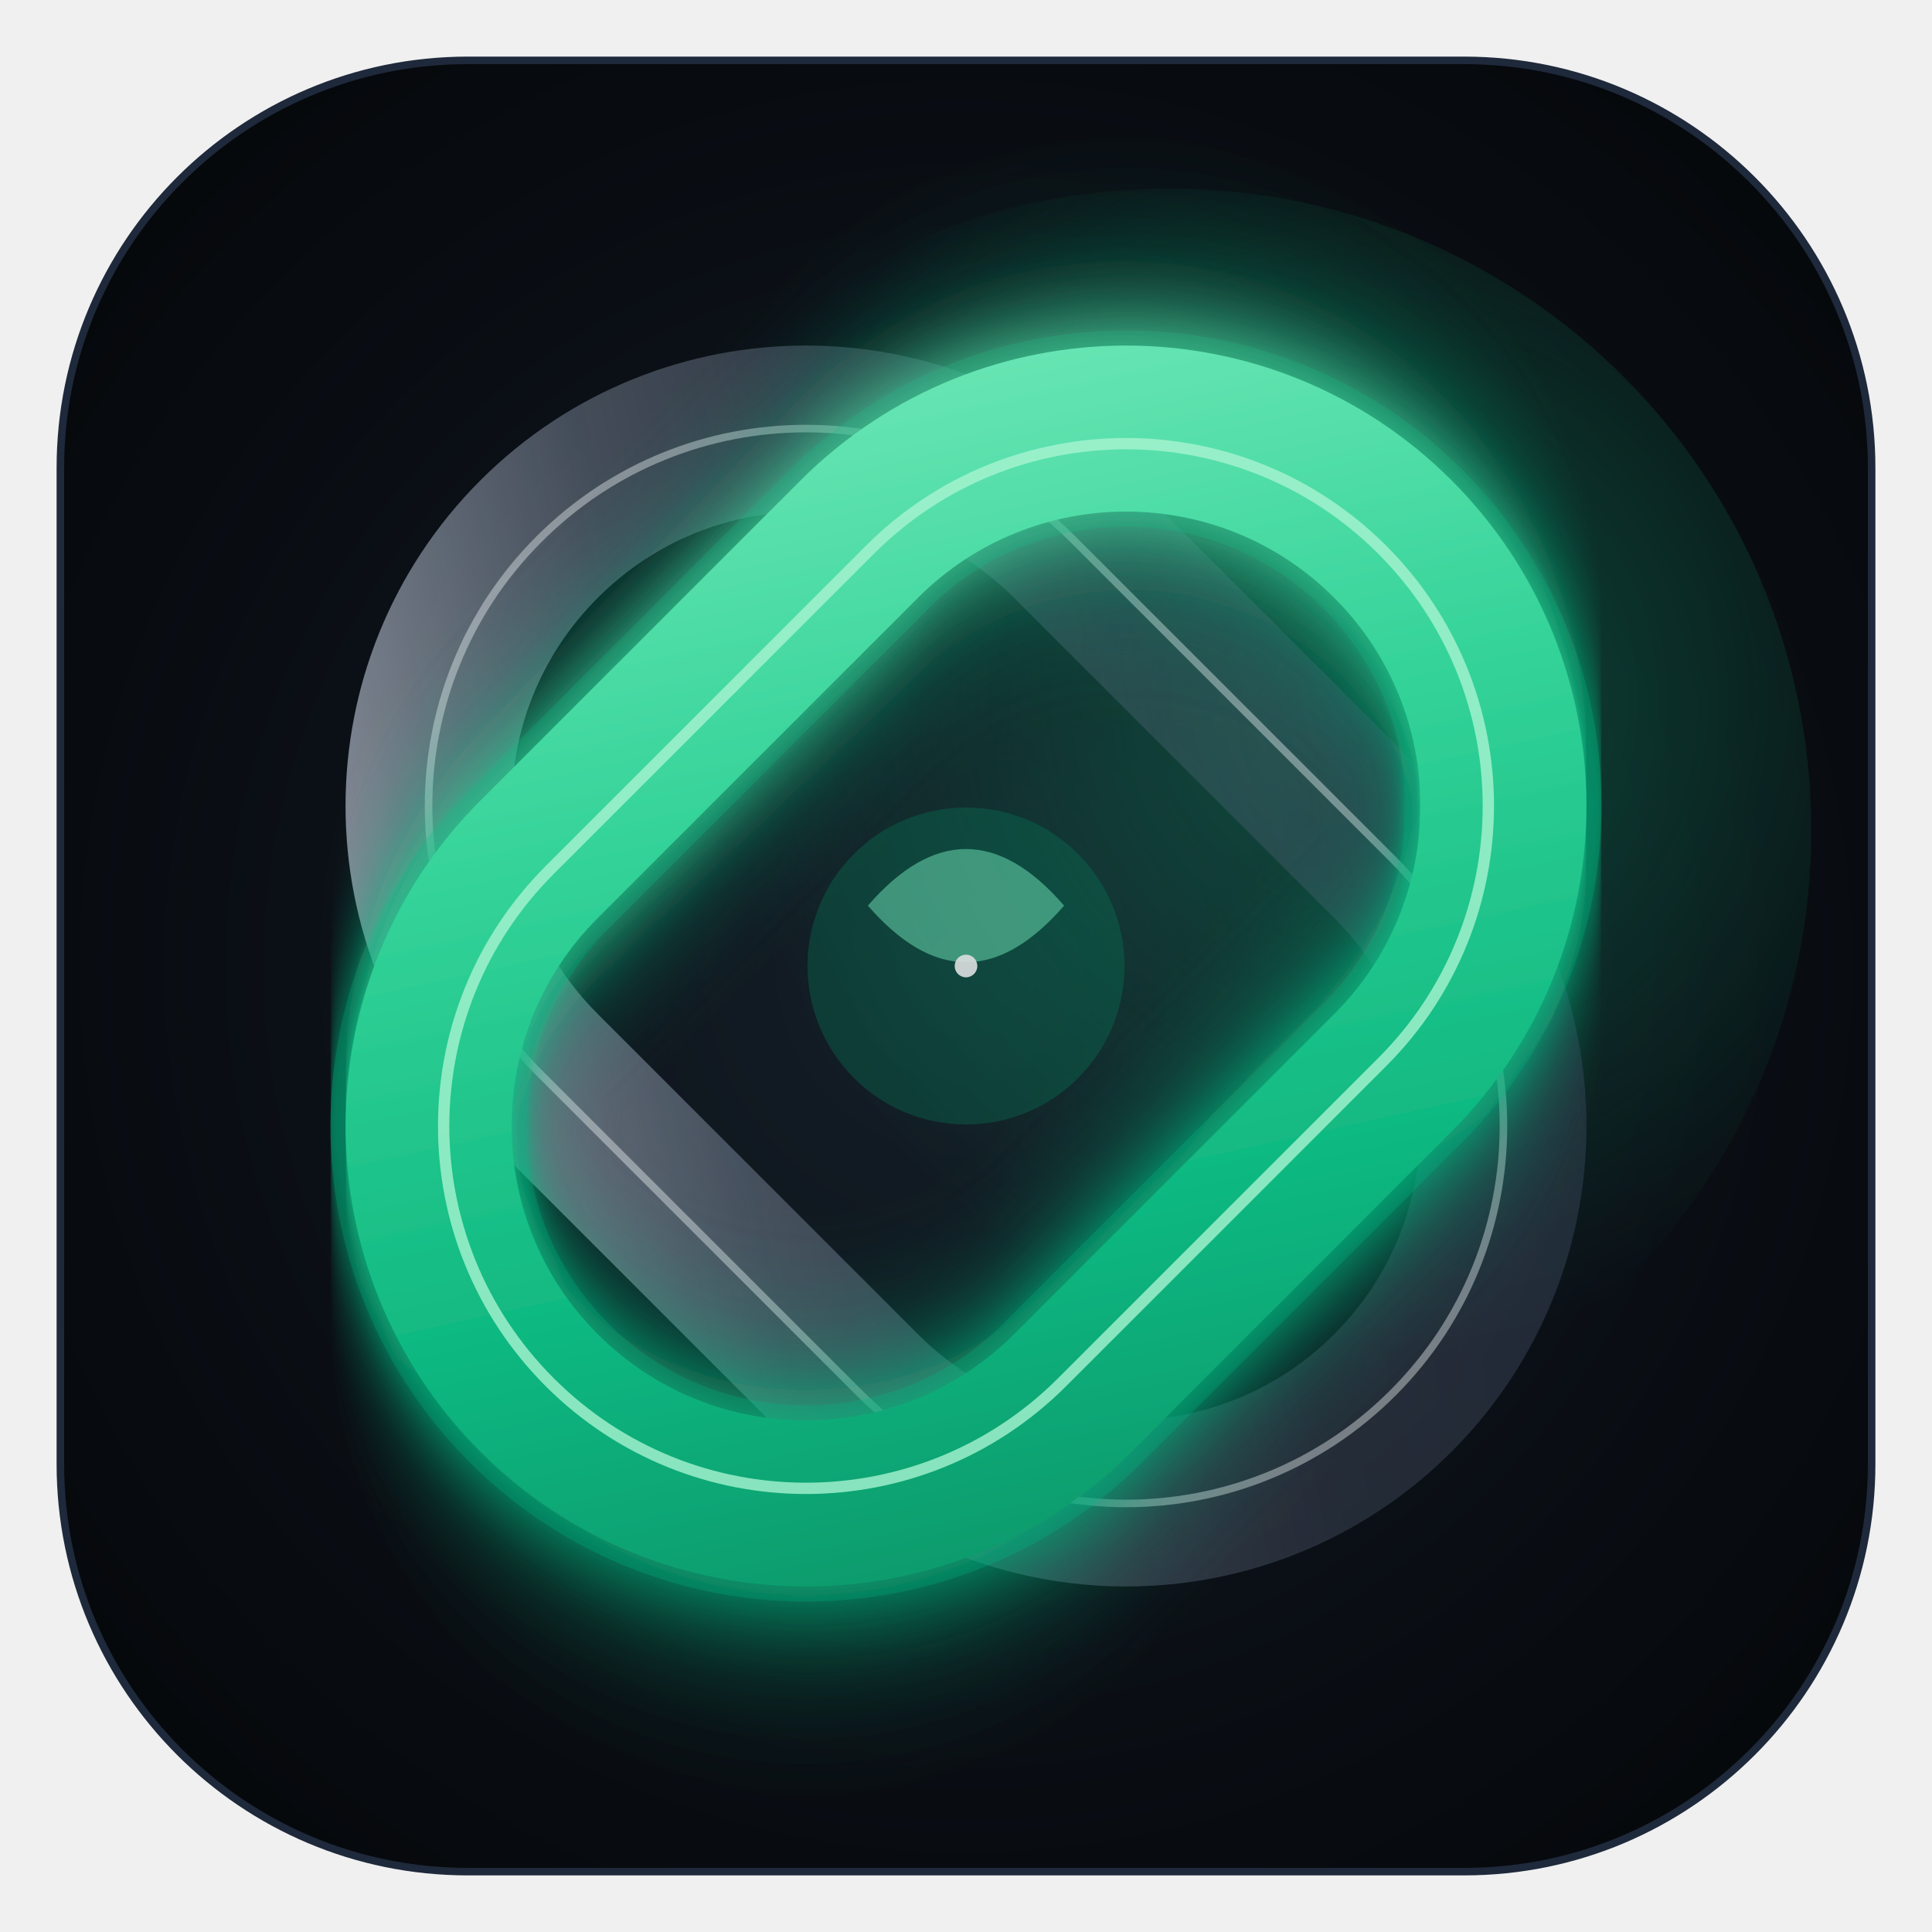
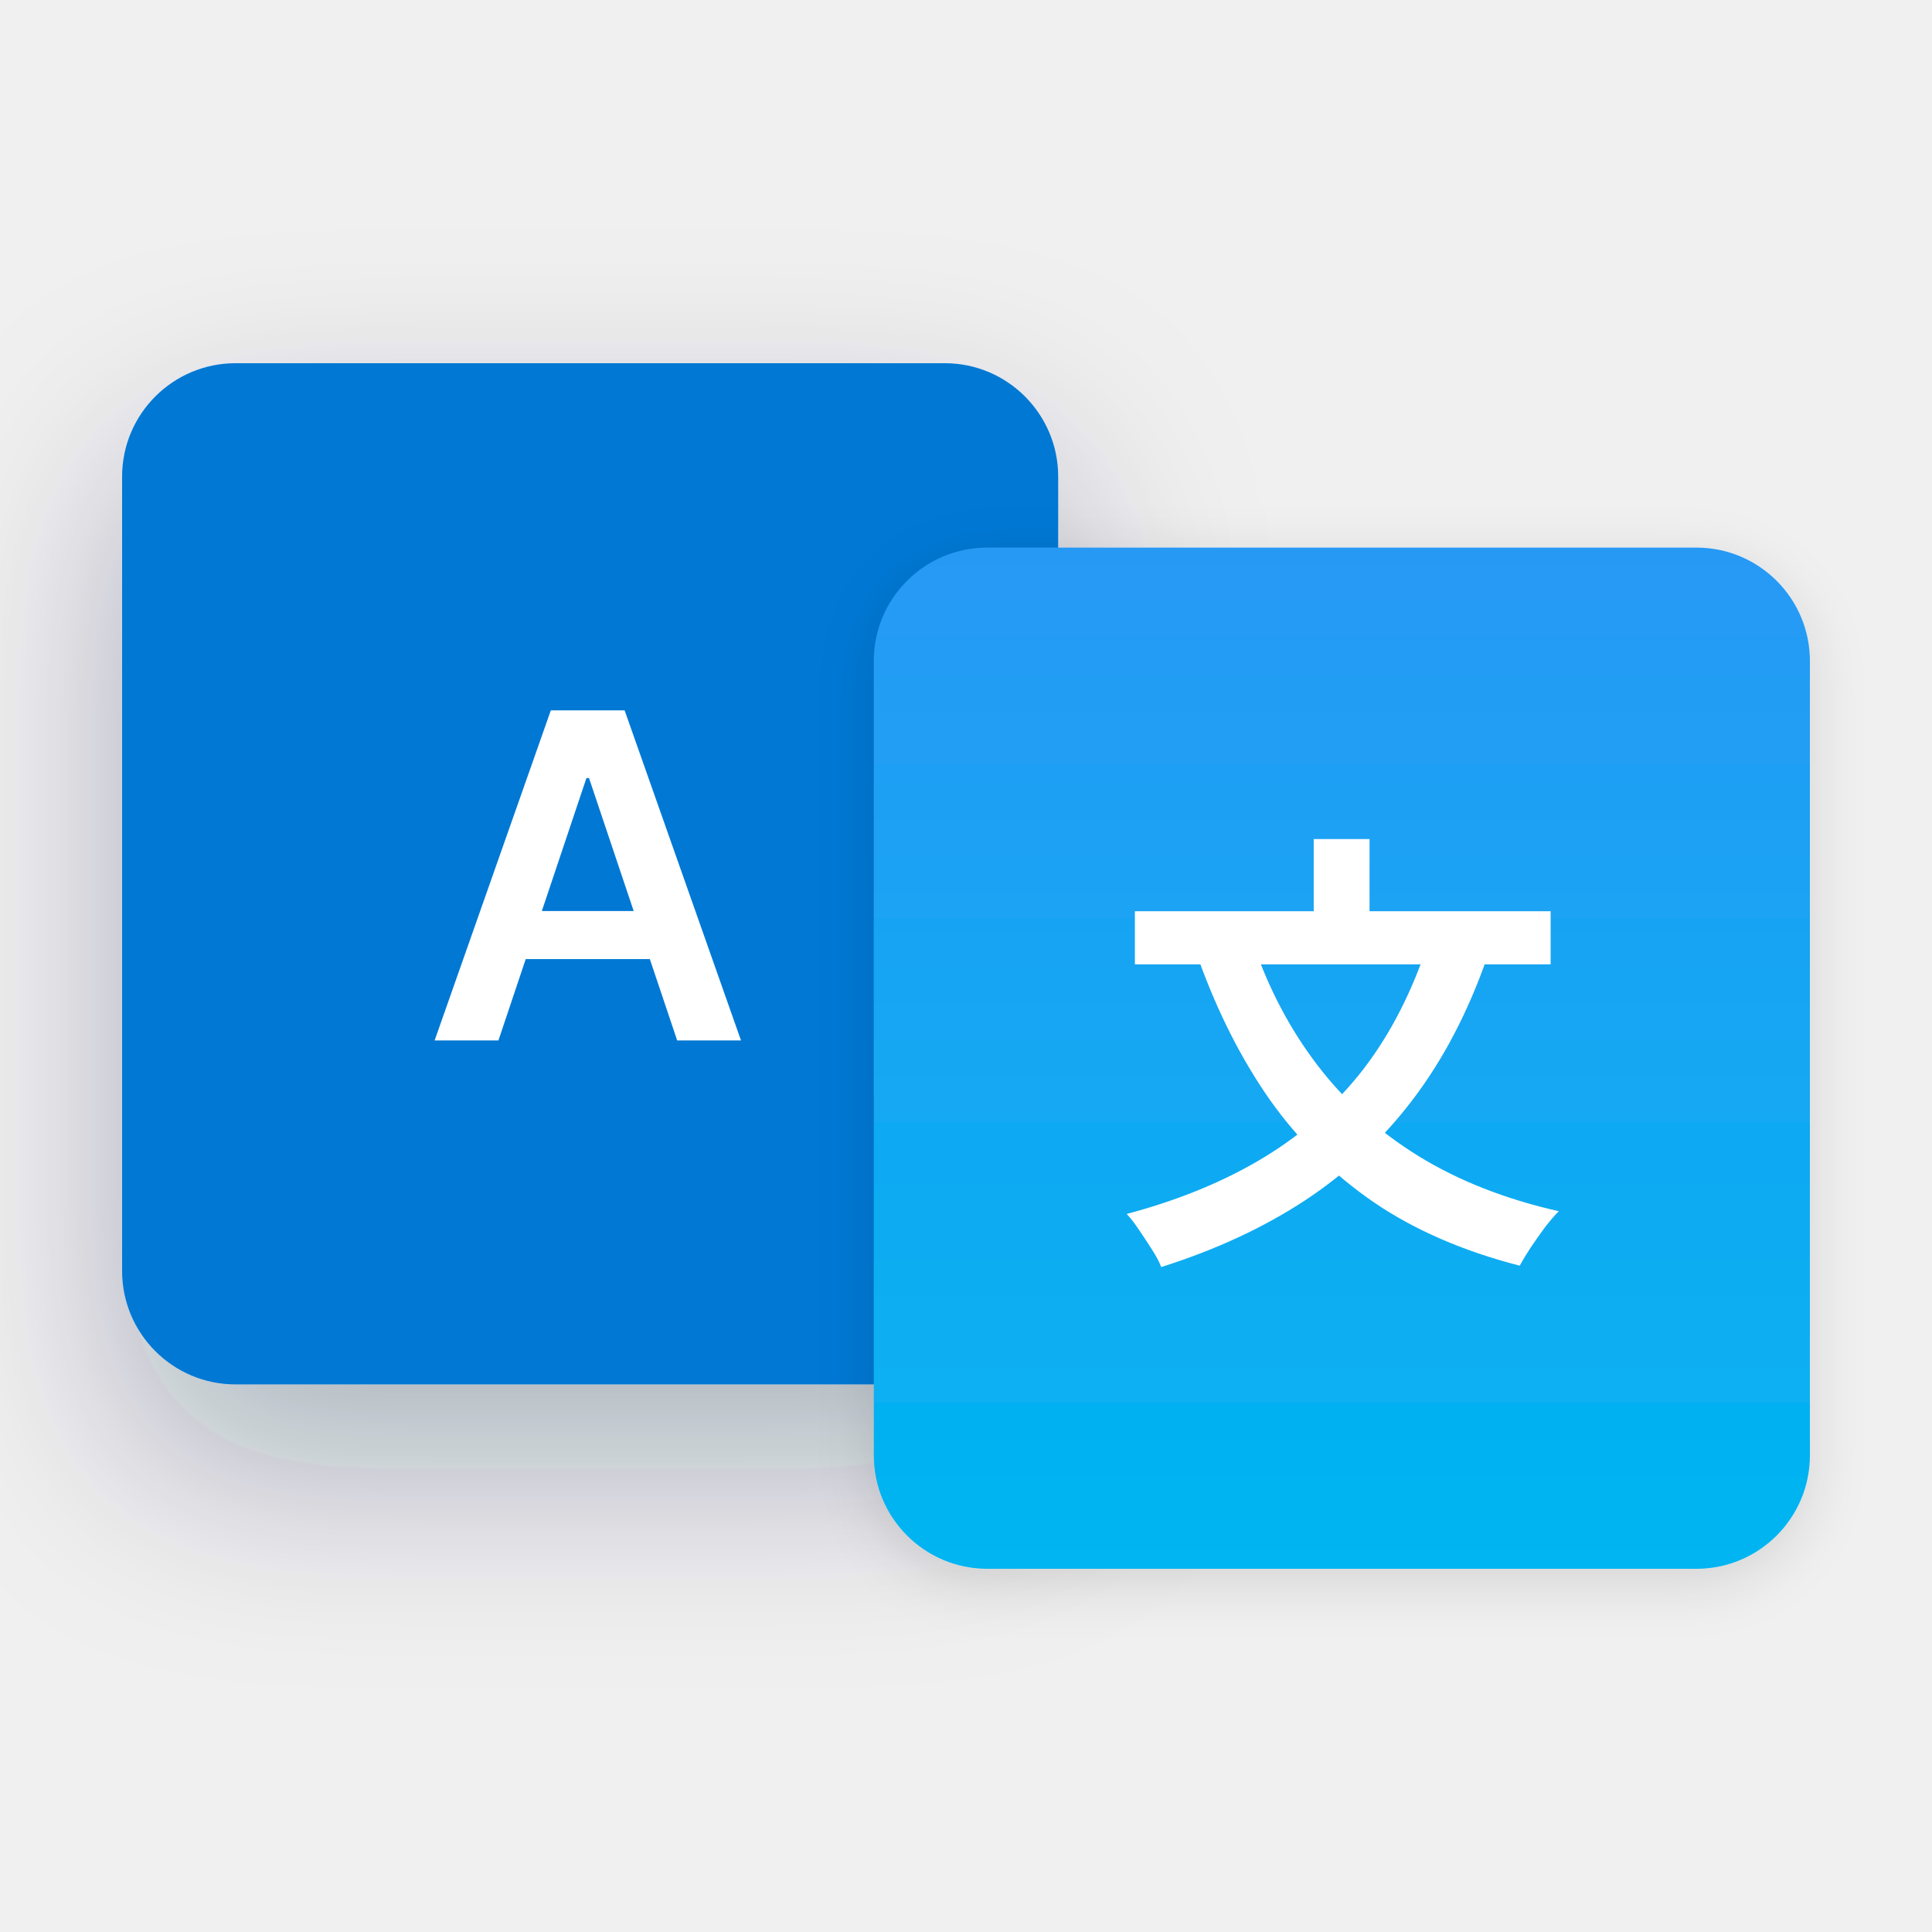
- <svg xmlns="http://www.w3.org/2000/svg" viewBox="0 0 512 512" width="100%" height="100%">
+ <svg xmlns="http://www.w3.org/2000/svg" width="504" height="504" viewBox="0 0 504 504" fill="none">
  <defs>
-     <radialGradient id="bgGrad" cx="50%" cy="50%" r="70%">
-       <stop offset="0%" stop-color="#141E28" />
-       <stop offset="60%" stop-color="#0A0E14" />
-       <stop offset="100%" stop-color="#040608" />
-     </radialGradient>
-     <radialGradient id="emeraldGlow" cx="65%" cy="40%" r="50%">
-       <stop offset="0%" stop-color="#10B981" stop-opacity="0.35" />
-       <stop offset="100%" stop-color="#10B981" stop-opacity="0" />
-     </radialGradient>
-     <linearGradient id="slateGrad" x1="0%" y1="0%" x2="100%" y2="100%">
-       <stop offset="0%" stop-color="#CBD5E1" stop-opacity="0.75" />
-       <stop offset="30%" stop-color="#94A3B8" stop-opacity="0.45" />
-       <stop offset="70%" stop-color="#64748B" stop-opacity="0.3" />
-       <stop offset="100%" stop-color="#334155" stop-opacity="0.5" />
+     <filter id="tile_elevation_shadow" x="0" y="0" width="504" height="504" filterUnits="userSpaceOnUse">
+       <feDropShadow dx="-5" dy="10" stdDeviation="12" flood-color="#001830" flood-opacity="0.38" />
+       <feDropShadow dx="0" dy="2" stdDeviation="4" flood-color="#000000" flood-opacity="0.12" />
+     </filter>
+     <filter id="back_tile_ground_shadow" x="0" y="0" width="504" height="504" filterUnits="userSpaceOnUse">
+       <feDropShadow dx="0" dy="12" stdDeviation="14" flood-color="#002447" flood-opacity="0.28" />
+     </filter>
+     <linearGradient id="paint1_linear_18_33" x1="305" y1="187" x2="305" y2="331" gradientUnits="userSpaceOnUse">
+       <stop stop-color="#2899F5" />
+       <stop offset="1" stop-color="#00B5F1" />
    </linearGradient>
-     <linearGradient id="emeraldGrad" x1="0%" y1="0%" x2="100%" y2="100%">
-       <stop offset="0%" stop-color="#6EE7B7" />
-       <stop offset="35%" stop-color="#34D399" />
-       <stop offset="70%" stop-color="#10B981" />
-       <stop offset="100%" stop-color="#059669" />
-     </linearGradient>
-     <linearGradient id="glassHighlight" x1="0%" y1="0%" x2="100%" y2="0%">
-       <stop offset="0%" stop-color="#FFFFFF" stop-opacity="0.6" />
-       <stop offset="100%" stop-color="#FFFFFF" stop-opacity="0" />
-     </linearGradient>
-     <filter id="neonBlur" x="-30%" y="-30%" width="160%" height="160%">
-       <feGaussianBlur stdDeviation="16" result="blur" />
-       <feComposite in="SourceGraphic" in2="blur" operator="over" />
-     </filter>
-     <filter id="softGlow" x="-20%" y="-20%" width="140%" height="140%">
-       <feGaussianBlur stdDeviation="8" result="blur" />
-       <feComposite in="SourceGraphic" in2="blur" operator="over" />
-     </filter>
  </defs>
-   <rect x="16" y="16" width="480" height="480" rx="108" fill="url(#bgGrad)" stroke="#1E293B" stroke-width="2" />
-   <circle cx="310" cy="220" r="170" fill="url(#emeraldGlow)" />
-   <g transform="translate(256, 256) rotate(-45) translate(-256, -256)">
-     <rect x="156" y="96" width="200" height="320" rx="100" fill="none" stroke="url(#slateGrad)" stroke-width="44" stroke-linecap="round" stroke-linejoin="round" opacity="0.9" />
-     <rect x="156" y="96" width="200" height="320" rx="100" fill="none" stroke="#F8FAFC" stroke-width="2" stroke-opacity="0.4" />
-   </g>
-   <g transform="translate(256, 256) rotate(45) translate(-256, -256)" filter="url(#softGlow)">
-     <rect x="156" y="96" width="200" height="320" rx="100" fill="none" stroke="#10B981" stroke-width="52" opacity="0.4" filter="url(#neonBlur)" />
-     <rect x="156" y="96" width="200" height="320" rx="100" fill="none" stroke="url(#emeraldGrad)" stroke-width="44" stroke-linecap="round" stroke-linejoin="round" />
-     <rect x="160" y="100" width="192" height="312" rx="96" fill="none" stroke="#A7F3D0" stroke-width="3" stroke-opacity="0.8" />
-   </g>
-   <g opacity="0.85">
-     <ellipse cx="256" cy="256" rx="42" ry="42" fill="#047857" opacity="0.4" />
-     <path d="M 230 240 Q 256 210 282 240 Q 256 270 230 240 Z" fill="#6EE7B7" opacity="0.6" />
-     <circle cx="256" cy="256" r="3" fill="#FFFFFF" opacity="0.9" />
+   <g transform="translate(252, 252) scale(1.85) translate(-252, -246)">
+     <g filter="url(#back_tile_ground_shadow)">
+       <rect x="133" y="161" width="132" height="144" rx="16" fill="#0078D4" />
+       <path d="M186.068 256.5H177.068L193.455 209.955H203.864L220.273 256.5H211.273L198.841 219.5H198.477L186.068 256.5ZM186.364 238.25H210.909V245.023H186.364V238.25Z" fill="white" />
+     </g>
+     <g filter="url(#tile_elevation_shadow)">
+       <rect x="239" y="187" width="132" height="144" rx="16" fill="url(#paint1_linear_18_33)" />
+       <path d="M317.288 242.372L325.48 244.804C322.792 252.484 319.315 259.14 315.048 264.772C310.781 270.404 305.704 275.161 299.816 279.044C293.971 282.884 287.208 286.02 279.528 288.452C279.272 287.769 278.845 286.959 278.248 286.02C277.651 285.081 277.032 284.143 276.392 283.204C275.795 282.308 275.219 281.561 274.664 280.964C282.045 279.001 288.509 276.335 294.056 272.964C299.603 269.593 304.296 265.412 308.136 260.42C311.976 255.385 315.027 249.369 317.288 242.372ZM292.52 242.884C294.696 249.241 297.704 254.937 301.544 259.972C305.384 265.007 310.12 269.273 315.752 272.772C321.427 276.271 328.04 278.873 335.592 280.58C334.995 281.177 334.333 281.945 333.608 282.884C332.925 283.823 332.264 284.761 331.624 285.7C330.984 286.681 330.472 287.535 330.088 288.26C322.109 286.212 315.24 283.225 309.48 279.3C303.72 275.332 298.835 270.511 294.824 264.836C290.856 259.161 287.528 252.612 284.84 245.188L292.52 242.884ZM275.816 238.276H334.44V245.764H275.816V238.276ZM301.032 228.1H308.904V242.82H301.032V228.1Z" fill="white" />
+     </g>
  </g>
</svg>
